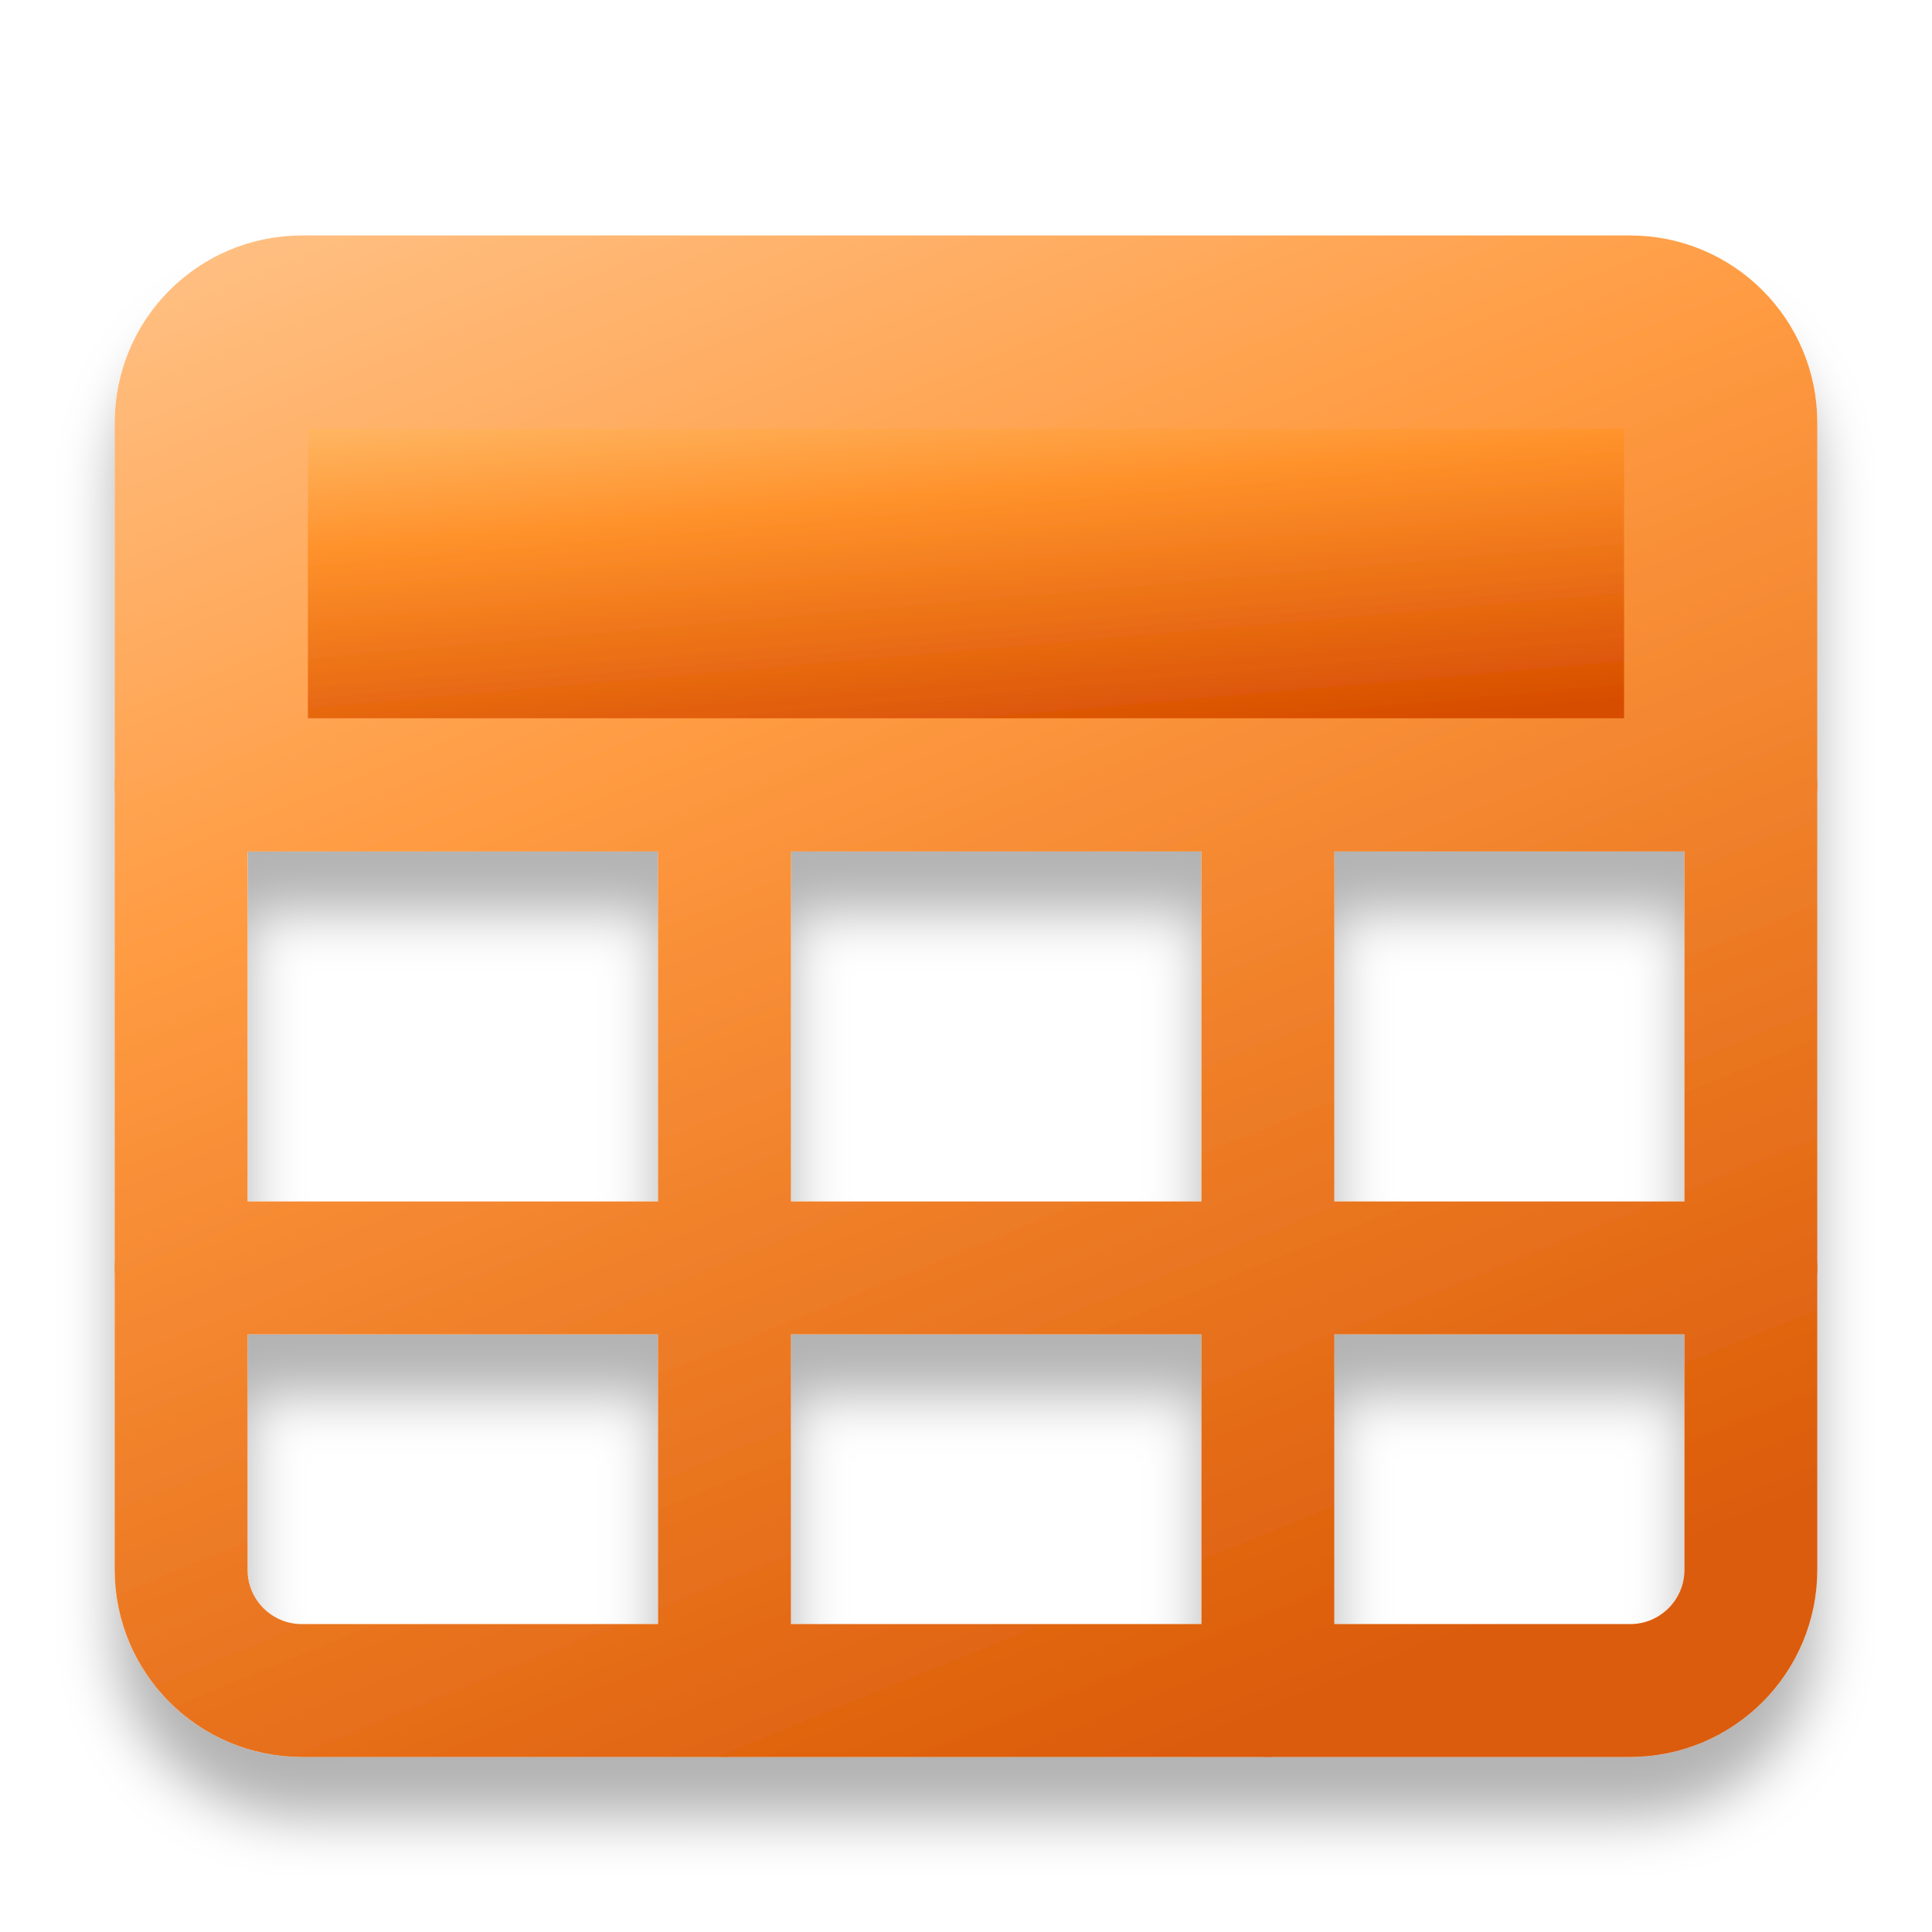
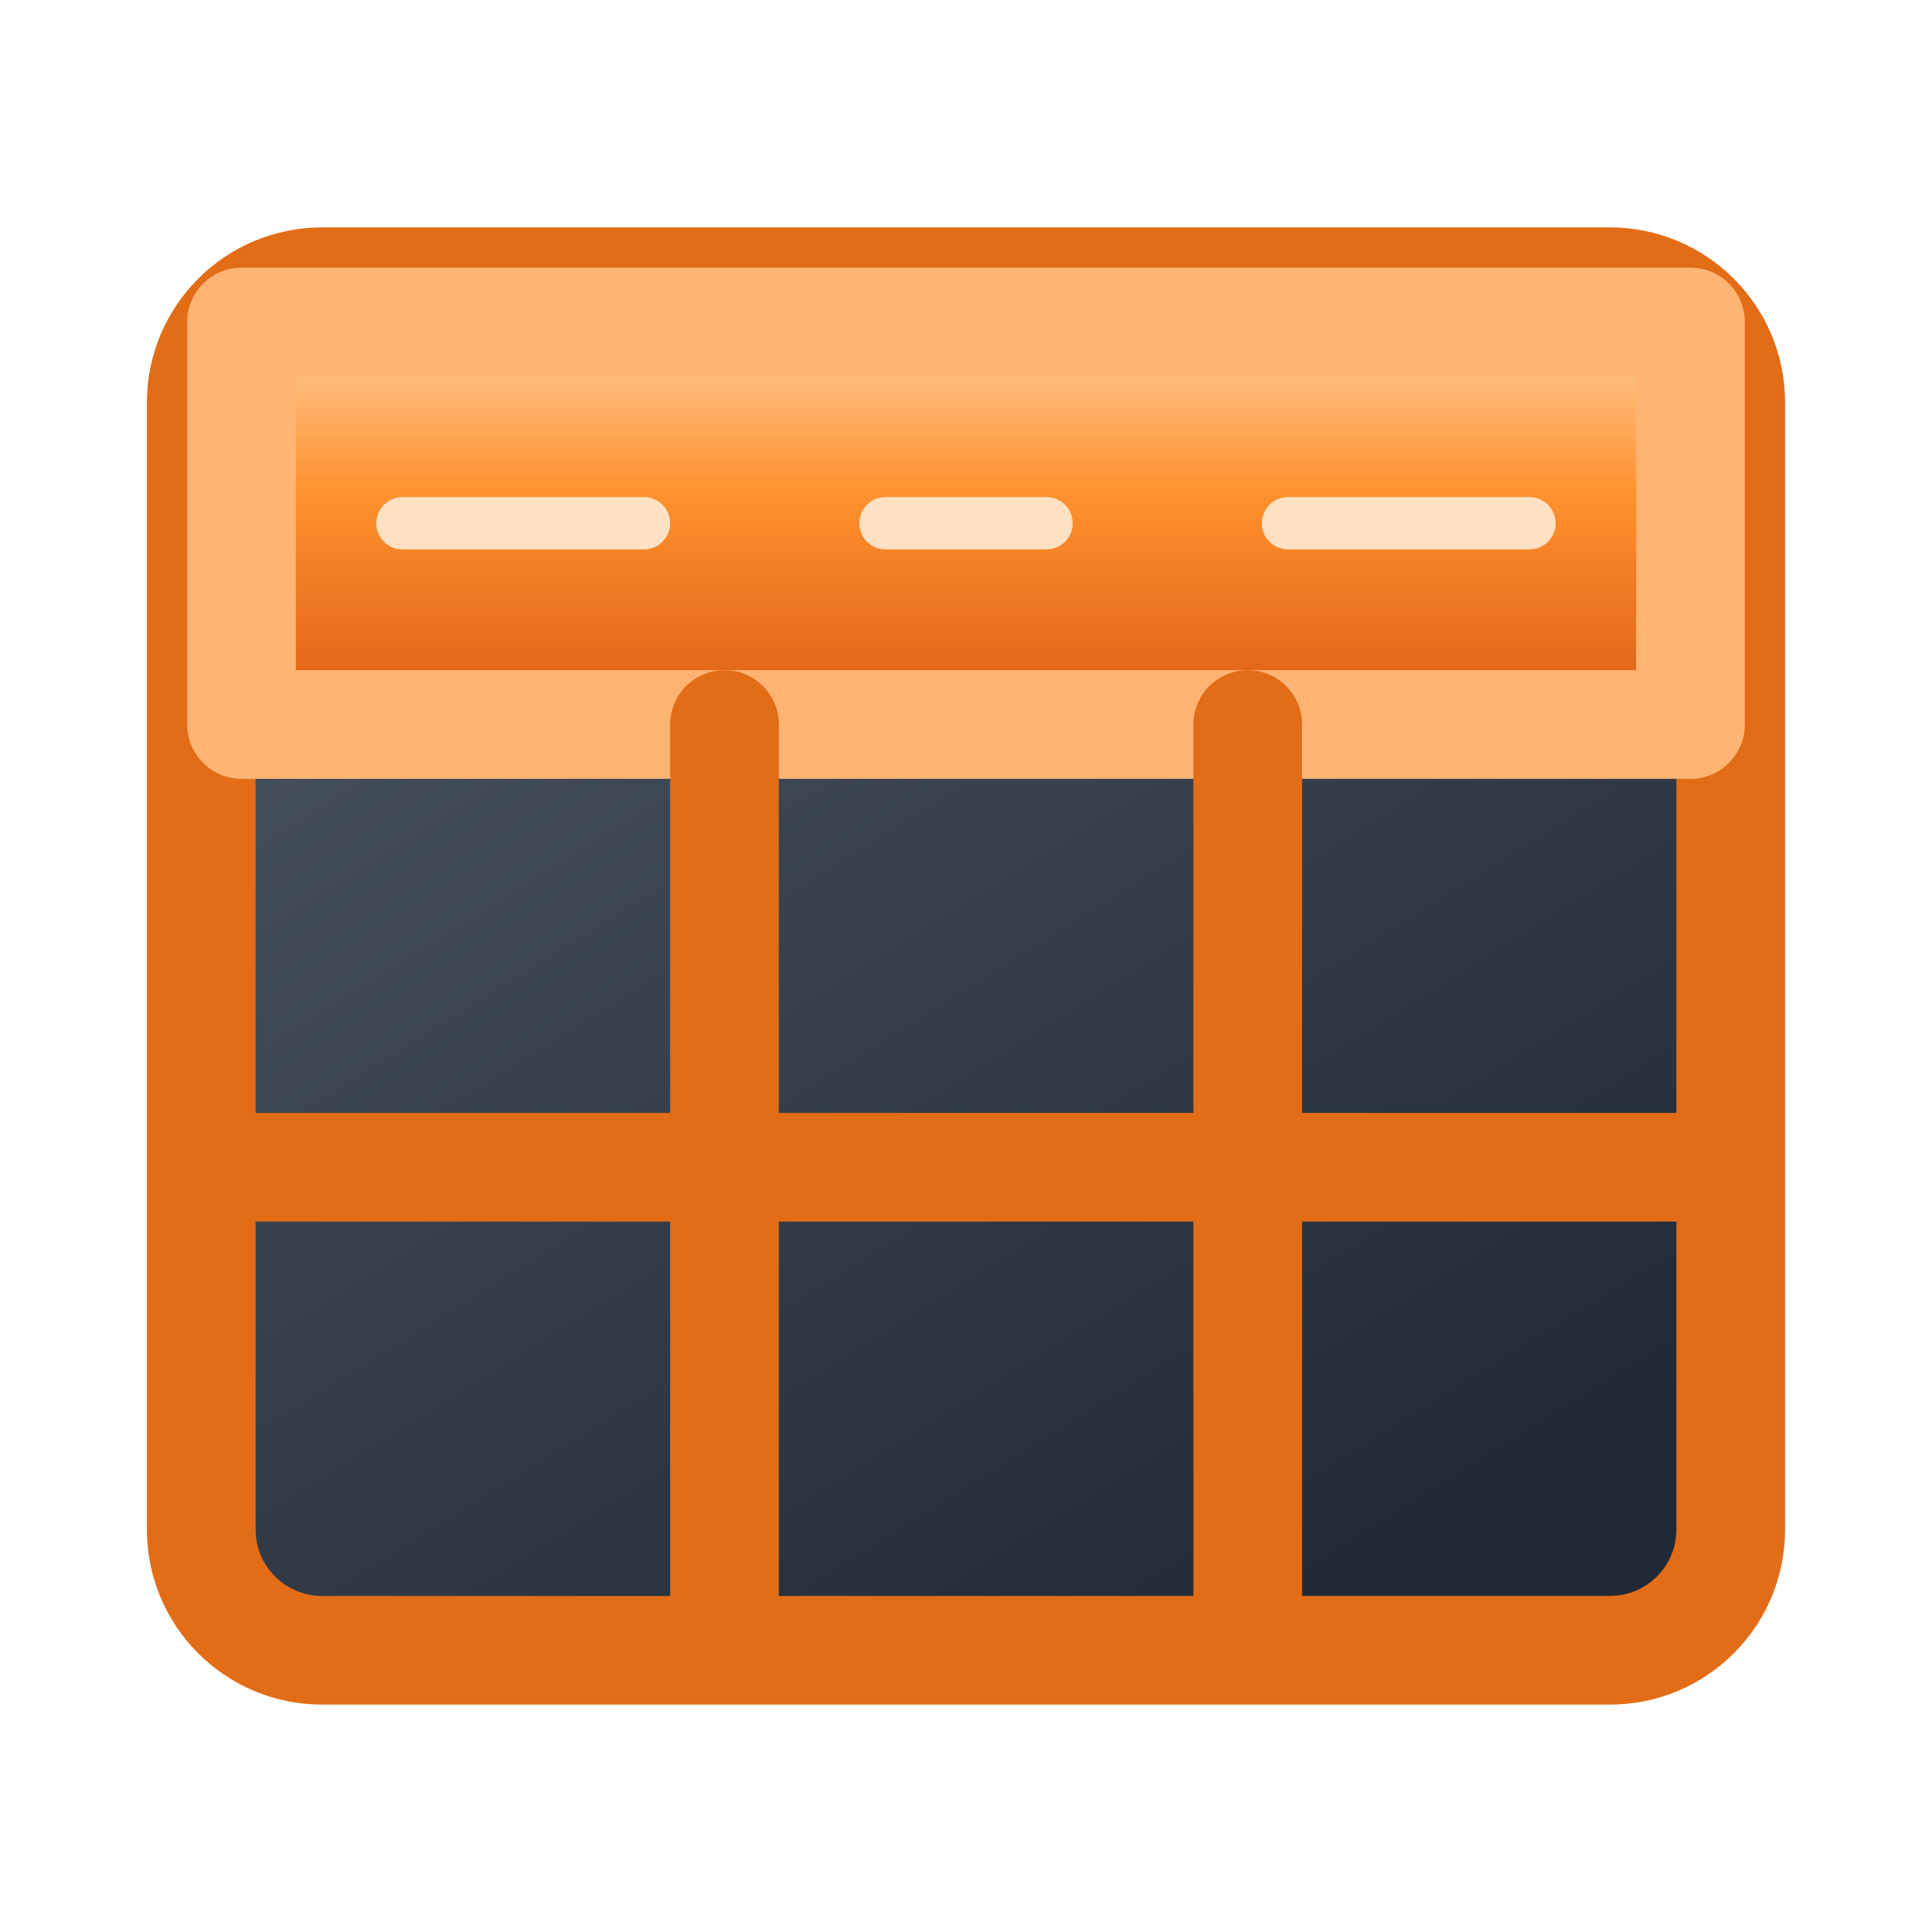
- <svg xmlns="http://www.w3.org/2000/svg" width="32" height="32" viewBox="0 0 32 32">
+ <svg xmlns="http://www.w3.org/2000/svg" width="32" height="32" viewBox="0 0 24 24">
  <defs>
-     <linearGradient id="edge" gradientUnits="userSpaceOnUse" x1="0" y1="0" x2="13" y2="32">
-       <stop stop-color="#ffd1a1" />
-       <stop offset=".45" stop-color="#ff9b42" />
-       <stop offset="1" stop-color="#db5b08" />
+     <linearGradient id="copper" x1="0" y1="0" x2="0" y2="1">
+       <stop stop-color="#ffd0a1" />
+       <stop offset=".42" stop-color="#ff922e" />
+       <stop offset="1" stop-color="#dc5b13" />
    </linearGradient>
-     <linearGradient id="orange" x1="0" y1="0" x2=".3" y2="1">
-       <stop stop-color="#ffca83" />
-       <stop offset=".42" stop-color="#ff922b" />
-       <stop offset="1" stop-color="#d74d00" />
+     <linearGradient id="enamel" x1="0" y1="0" x2=".7" y2="1">
+       <stop stop-color="#505b68" />
+       <stop offset="1" stop-color="#202a36" />
    </linearGradient>
-     <linearGradient id="body" x1="0" y1="0" x2=".4" y2="1">
-       <stop stop-color="#55585e" />
-       <stop offset=".48" stop-color="#303339" />
-       <stop offset="1" stop-color="#171a1e" />
-     </linearGradient>
-     <filter id="shadow" filterUnits="userSpaceOnUse" x="-3" y="-3" width="38" height="40">
-       <feDropShadow dx="0" dy="1" stdDeviation=".45" flood-color="#000000" flood-opacity=".3" />
-     </filter>
  </defs>
-   <g filter="url(#shadow)" fill="none" stroke="url(#edge)" stroke-width="2.2" stroke-linecap="round" stroke-linejoin="round">
-     <rect x="3" y="5" width="26" height="23" rx="2" />
-     <path d="M4 6h24v7H4z" fill="url(#orange)" />
-     <path d="M3 13h26M3 21h26M12 13v15M21 13v15" />
+   <style>.surface{fill:url(#enamel)}.metal{fill:url(#copper);stroke:#ffb473}.detail{stroke:#ffb473;stroke-width:.7;opacity:.85}.glint{stroke:#fff0dd;stroke-width:.65;opacity:.85}.dot{fill:#ffb473;stroke:none}</style>
+   <g fill="none" stroke="#e36c17" stroke-width="1.35" stroke-linecap="round" stroke-linejoin="round">
+     <rect class="surface" x="2.5" y="3.5" width="19" height="17" rx="1.5" />
+     <path class="metal" d="M3 4h18v5H3z" />
+     <path d="M3 14.5h18M9 9v11M15.5 9v11" />
+     <path class="glint" d="M5 6.5h3m3 0h2m3 0h3" />
  </g>
</svg>
